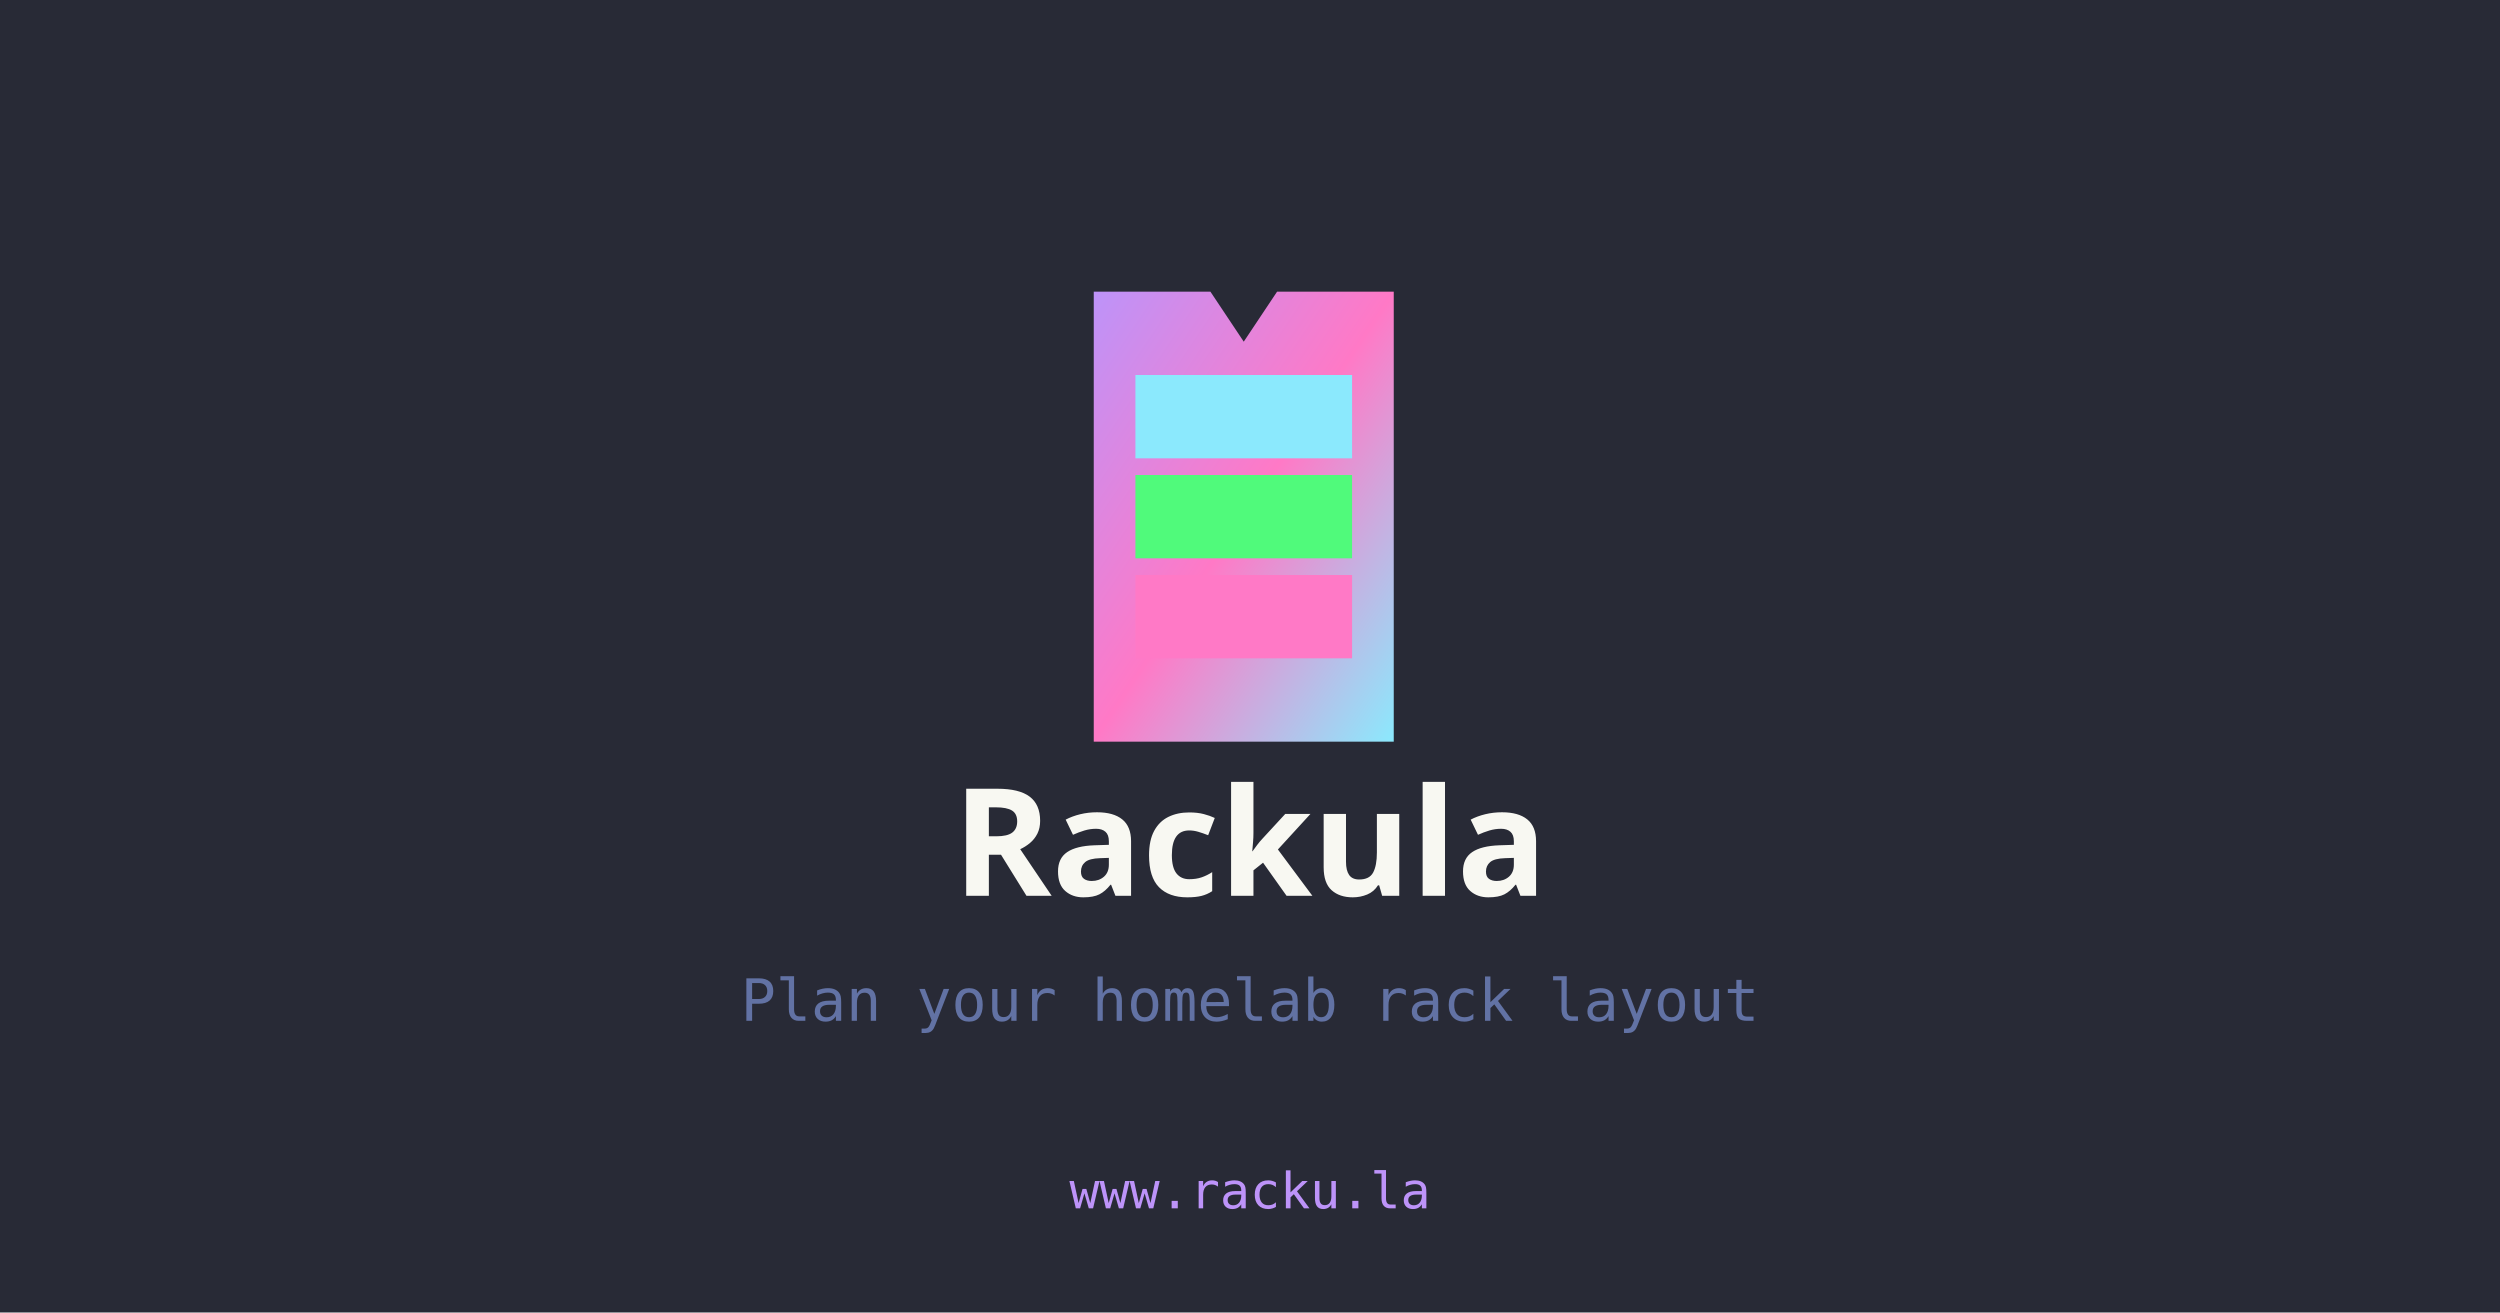
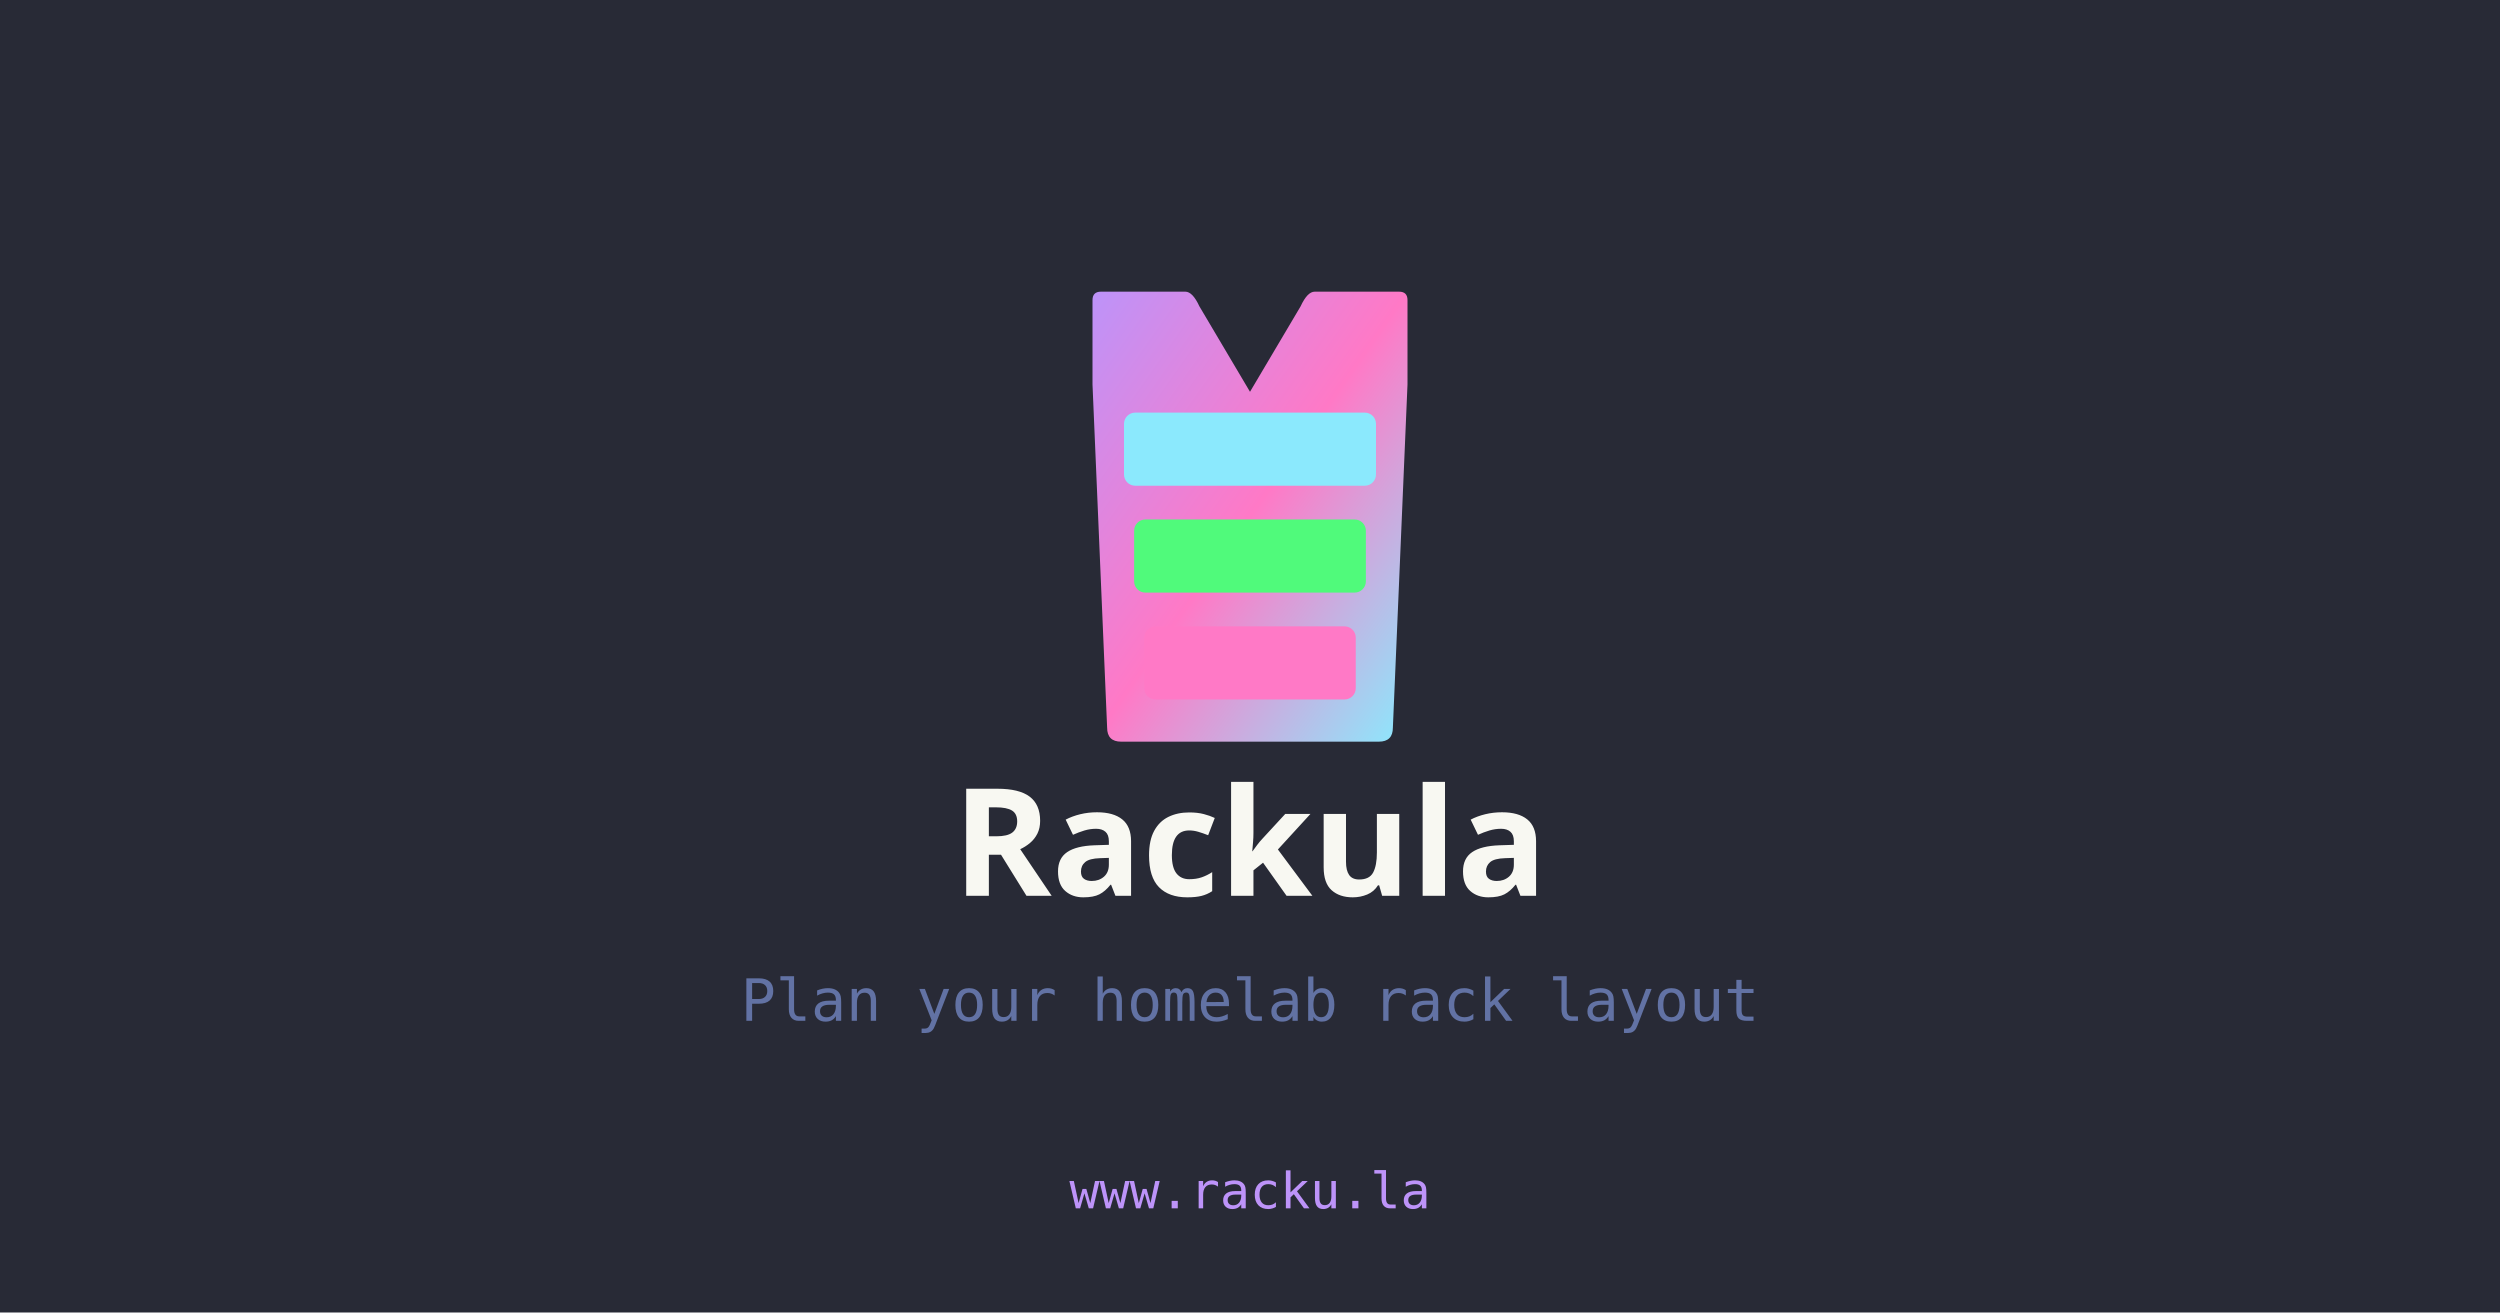
<svg xmlns="http://www.w3.org/2000/svg" width="1200" height="630" viewBox="0 0 1200 630" fill="none">
  <rect width="1200" height="630" fill="#282A36" />
  <defs>
    <linearGradient id="brand-gradient" x1="0%" y1="0%" x2="100%" y2="100%">
      <stop offset="0%" stop-color="#BD93F9" />
      <stop offset="50%" stop-color="#FF79C6" />
      <stop offset="100%" stop-color="#8BE9FD" />
    </linearGradient>
  </defs>
-   <g transform="translate(525, 140)">
-     <path d="M0 0 L56 0 L72 24 L88 0 L144 0 L144 216 L0 216 Z" fill="url(#brand-gradient)" />
-     <rect x="20" y="40" width="104" height="40" fill="#8BE9FD" />
-     <rect x="20" y="88" width="104" height="40" fill="#50FA7B" />
-     <rect x="20" y="136" width="104" height="40" fill="#FF79C6" />
+   <g transform="translate(524.4, 140) scale(2.7)">
+     <path d="M1.5 0Q0 0 0 1.5L0 16.5L2.6 77.5Q2.6 80 5.1 80L50.9 80Q53.4 80 53.4 77.5L56 16.5L56 1.5Q56 0 54.5 0L39.5 0Q38.2 0 37 2.6L28 17.8L19 2.6Q17.8 0 16.5 0Z" fill="url(#brand-gradient)" />
+     <rect x="5.6" y="21.5" width="44.8" height="13" rx="2" fill="#8BE9FD" />
+     <rect x="7.4" y="40.5" width="41.2" height="13" rx="2" fill="#50FA7B" />
+     <rect x="9.2" y="59.5" width="37.6" height="13" rx="2" fill="#FF79C6" />
  </g>
  <text x="600" y="430" font-family="Space Grotesk, system-ui, sans-serif" font-size="72" font-weight="600" fill="#F8F8F2" text-anchor="middle">Rackula</text>
  <text x="600" y="490" font-family="JetBrains Mono, monospace" font-size="28" fill="#6272A4" text-anchor="middle">Plan your homelab rack layout</text>
  <text x="600" y="580" font-family="JetBrains Mono, monospace" font-size="24" fill="#BD93F9" text-anchor="middle">www.racku.la</text>
</svg>
